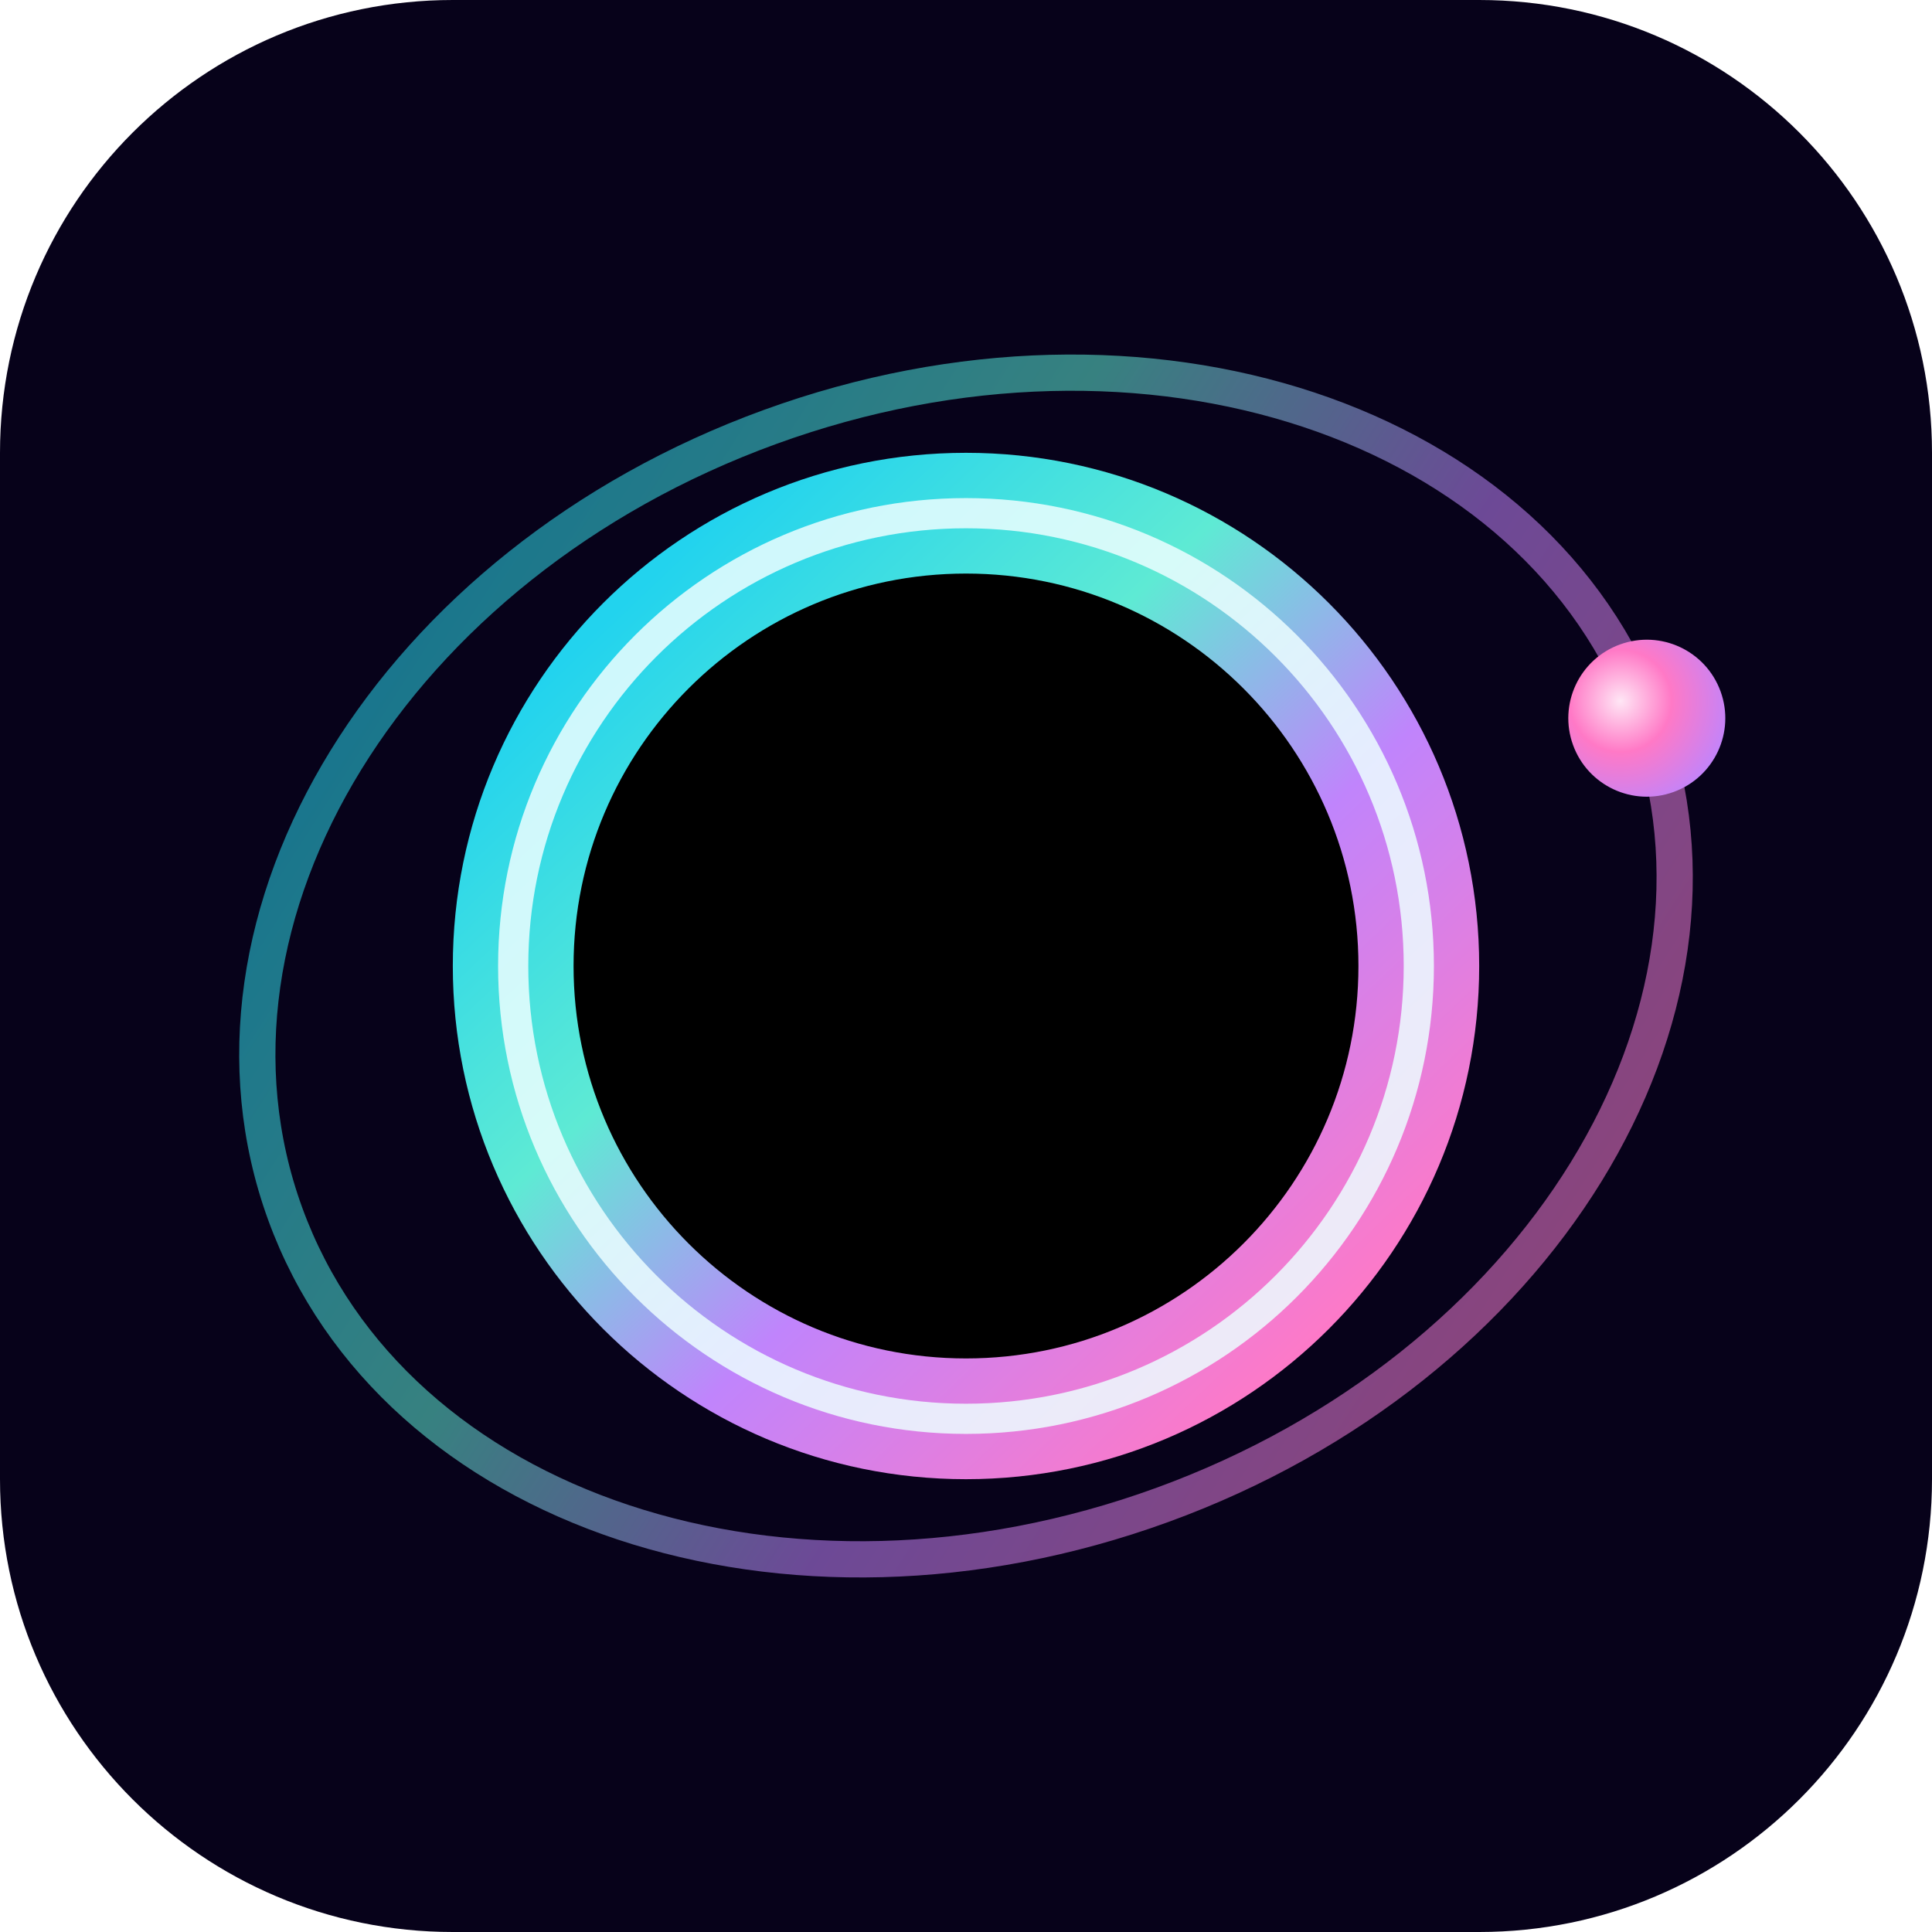
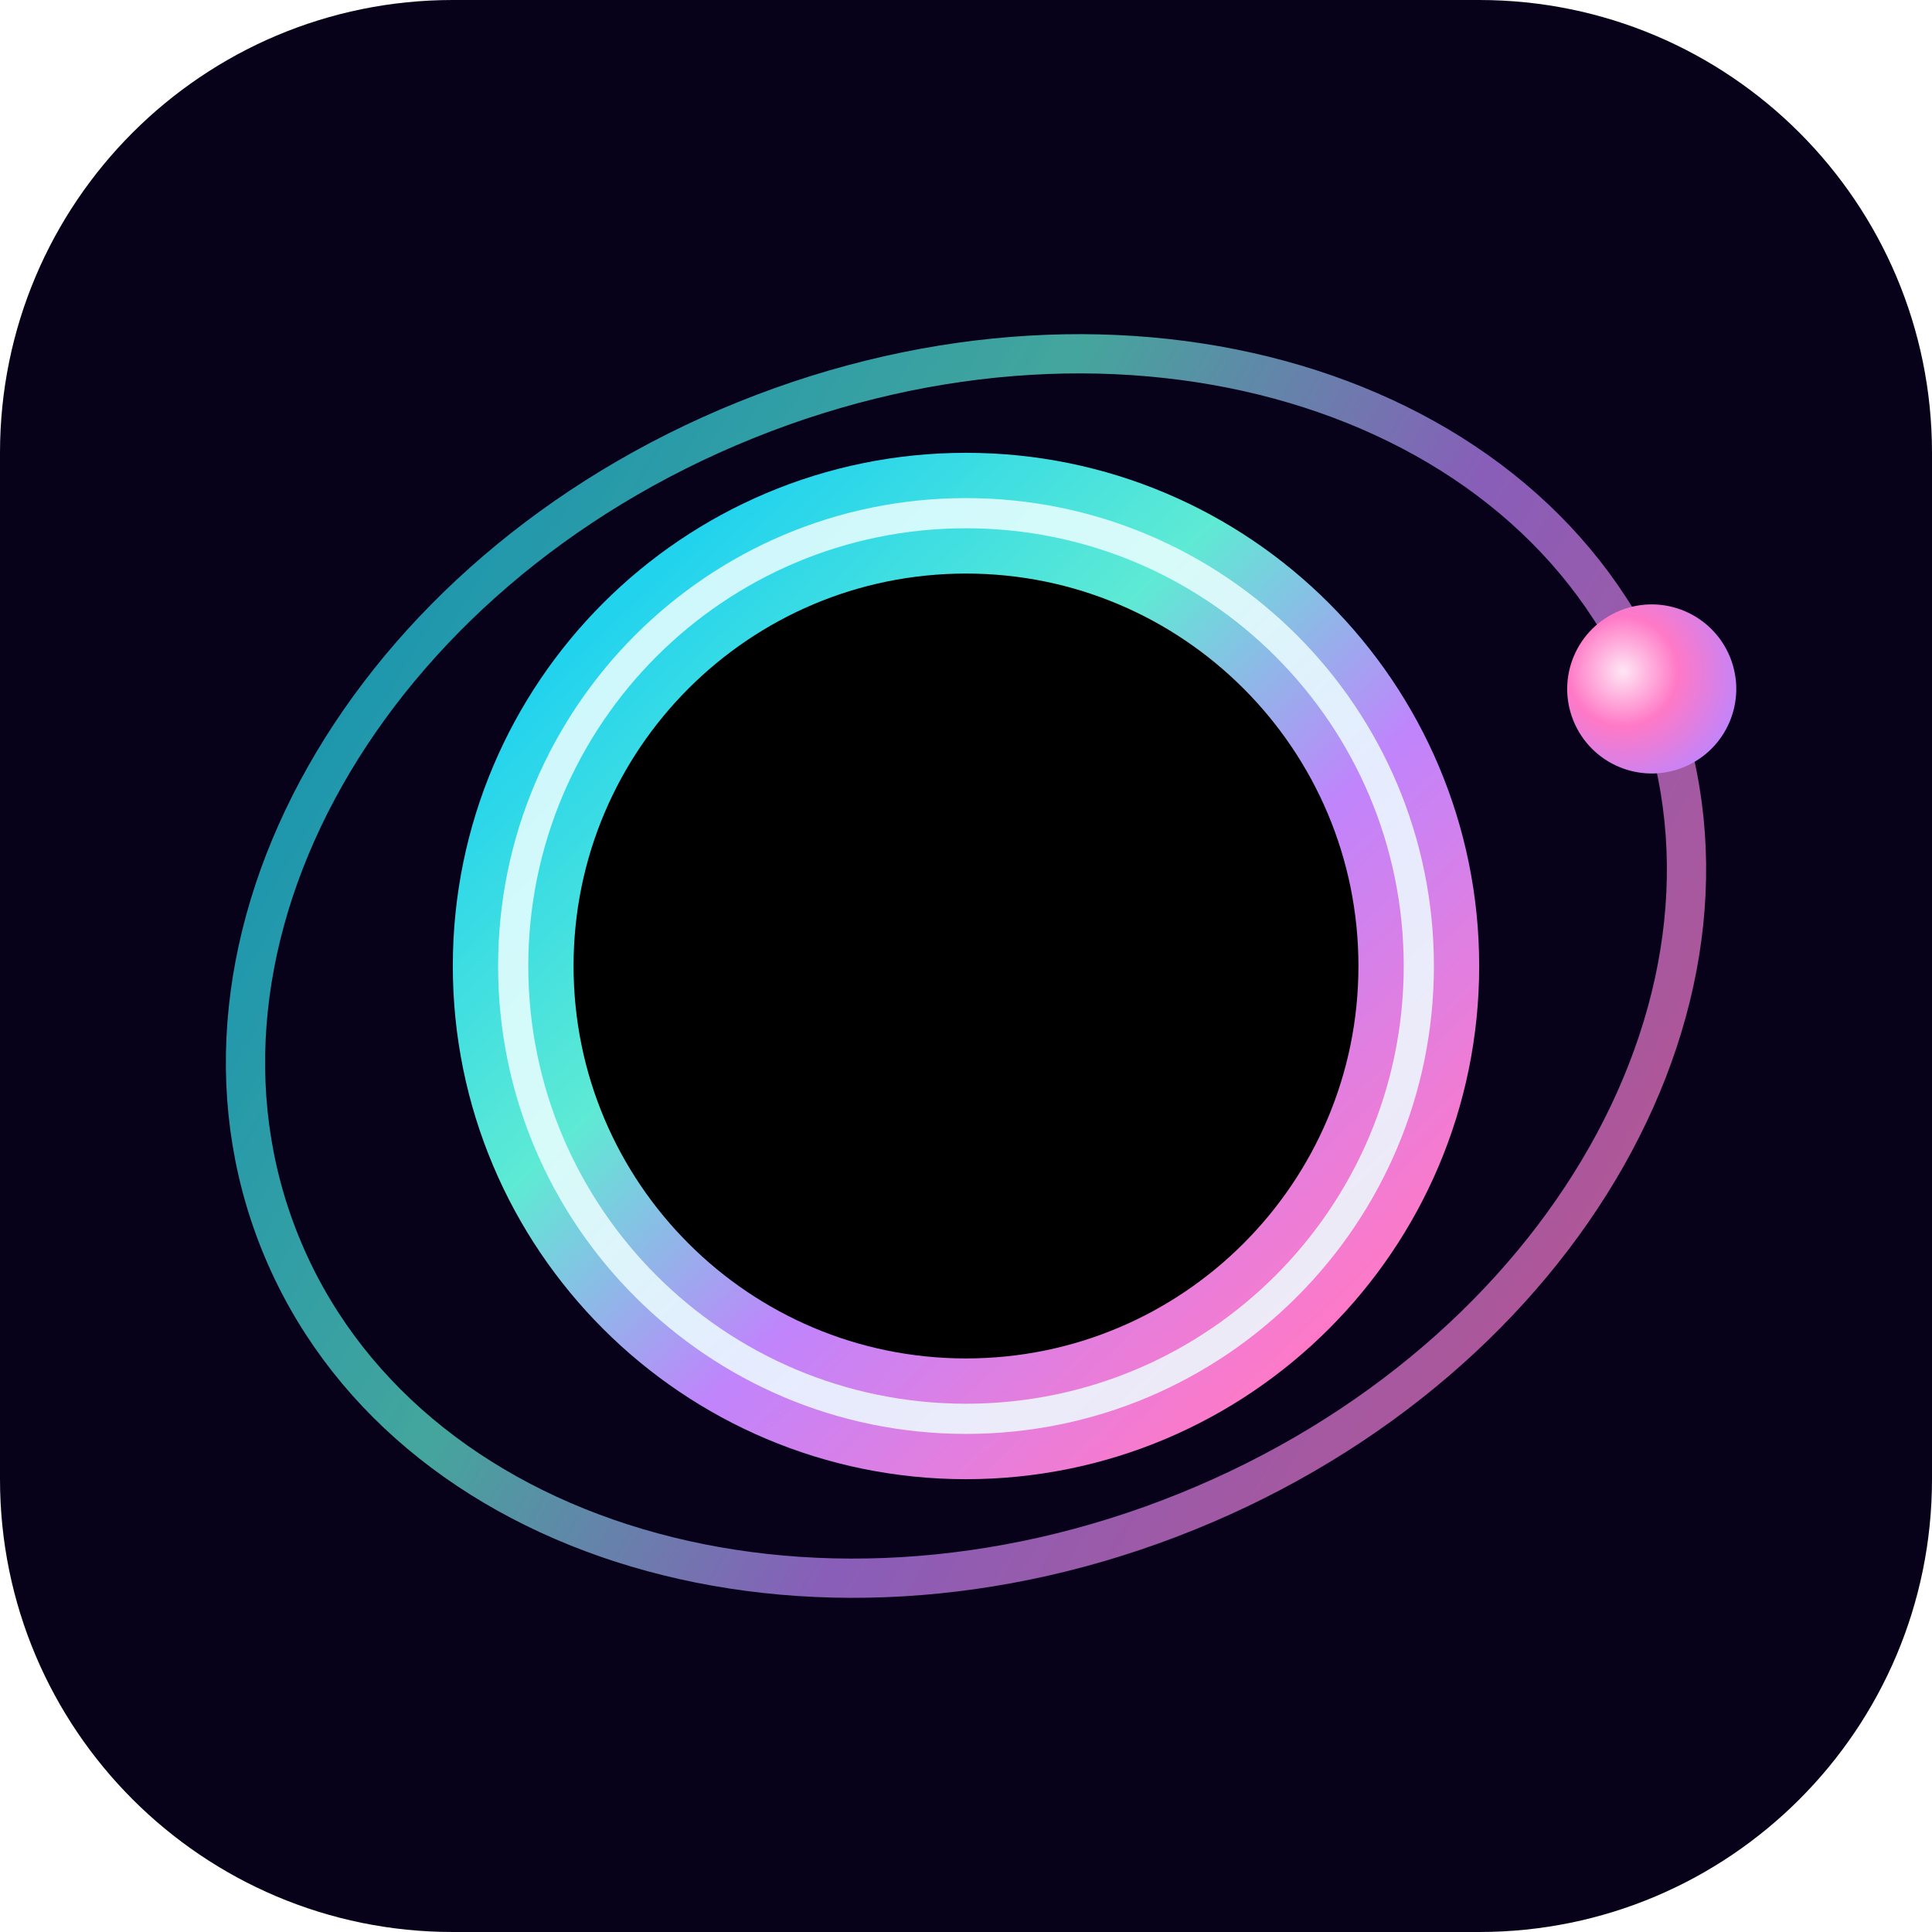
<svg xmlns="http://www.w3.org/2000/svg" viewBox="0 0 64 64" width="64" height="64" role="img" aria-label="Aphelion">
  <defs>
    <linearGradient id="r" x1="0.12" y1="0.1" x2="0.9" y2="0.92">
      <stop offset="0%" stop-color="#22D3EE" />
      <stop offset="34%" stop-color="#5EEAD4" />
      <stop offset="62%" stop-color="#C084FC" />
      <stop offset="100%" stop-color="#FF79C6" />
    </linearGradient>
    <radialGradient id="p" cx="38%" cy="34%" r="72%">
      <stop offset="0%" stop-color="#FFE6F5" />
      <stop offset="45%" stop-color="#FF79C6" />
      <stop offset="100%" stop-color="#C084FC" />
    </radialGradient>
  </defs>
  <rect width="64" height="64" rx="15" fill="#07021A" />
-   <g transform="rotate(-20 32 32)">
-     <ellipse cx="32" cy="32" rx="24" ry="19" fill="none" stroke="url(#r)" stroke-width="1.2" opacity="0.55" />
-     <circle cx="56" cy="32" r="2.6" fill="url(#p)" />
+   <g transform="rotate(-22 32 32)">
+     <ellipse cx="32" cy="32" rx="24.5" ry="19.5" fill="none" stroke="url(#r)" stroke-width="1.3" opacity="0.7" />
+     <circle cx="56.5" cy="32" r="2.8" fill="url(#p)" />
  </g>
  <circle cx="32" cy="32" r="15" fill="#000000" />
  <circle cx="32" cy="32" r="15" fill="none" stroke="url(#r)" stroke-width="4" />
  <circle cx="32" cy="32" r="15" fill="none" stroke="#ECFEFF" stroke-width="1" opacity="0.85" />
</svg>
